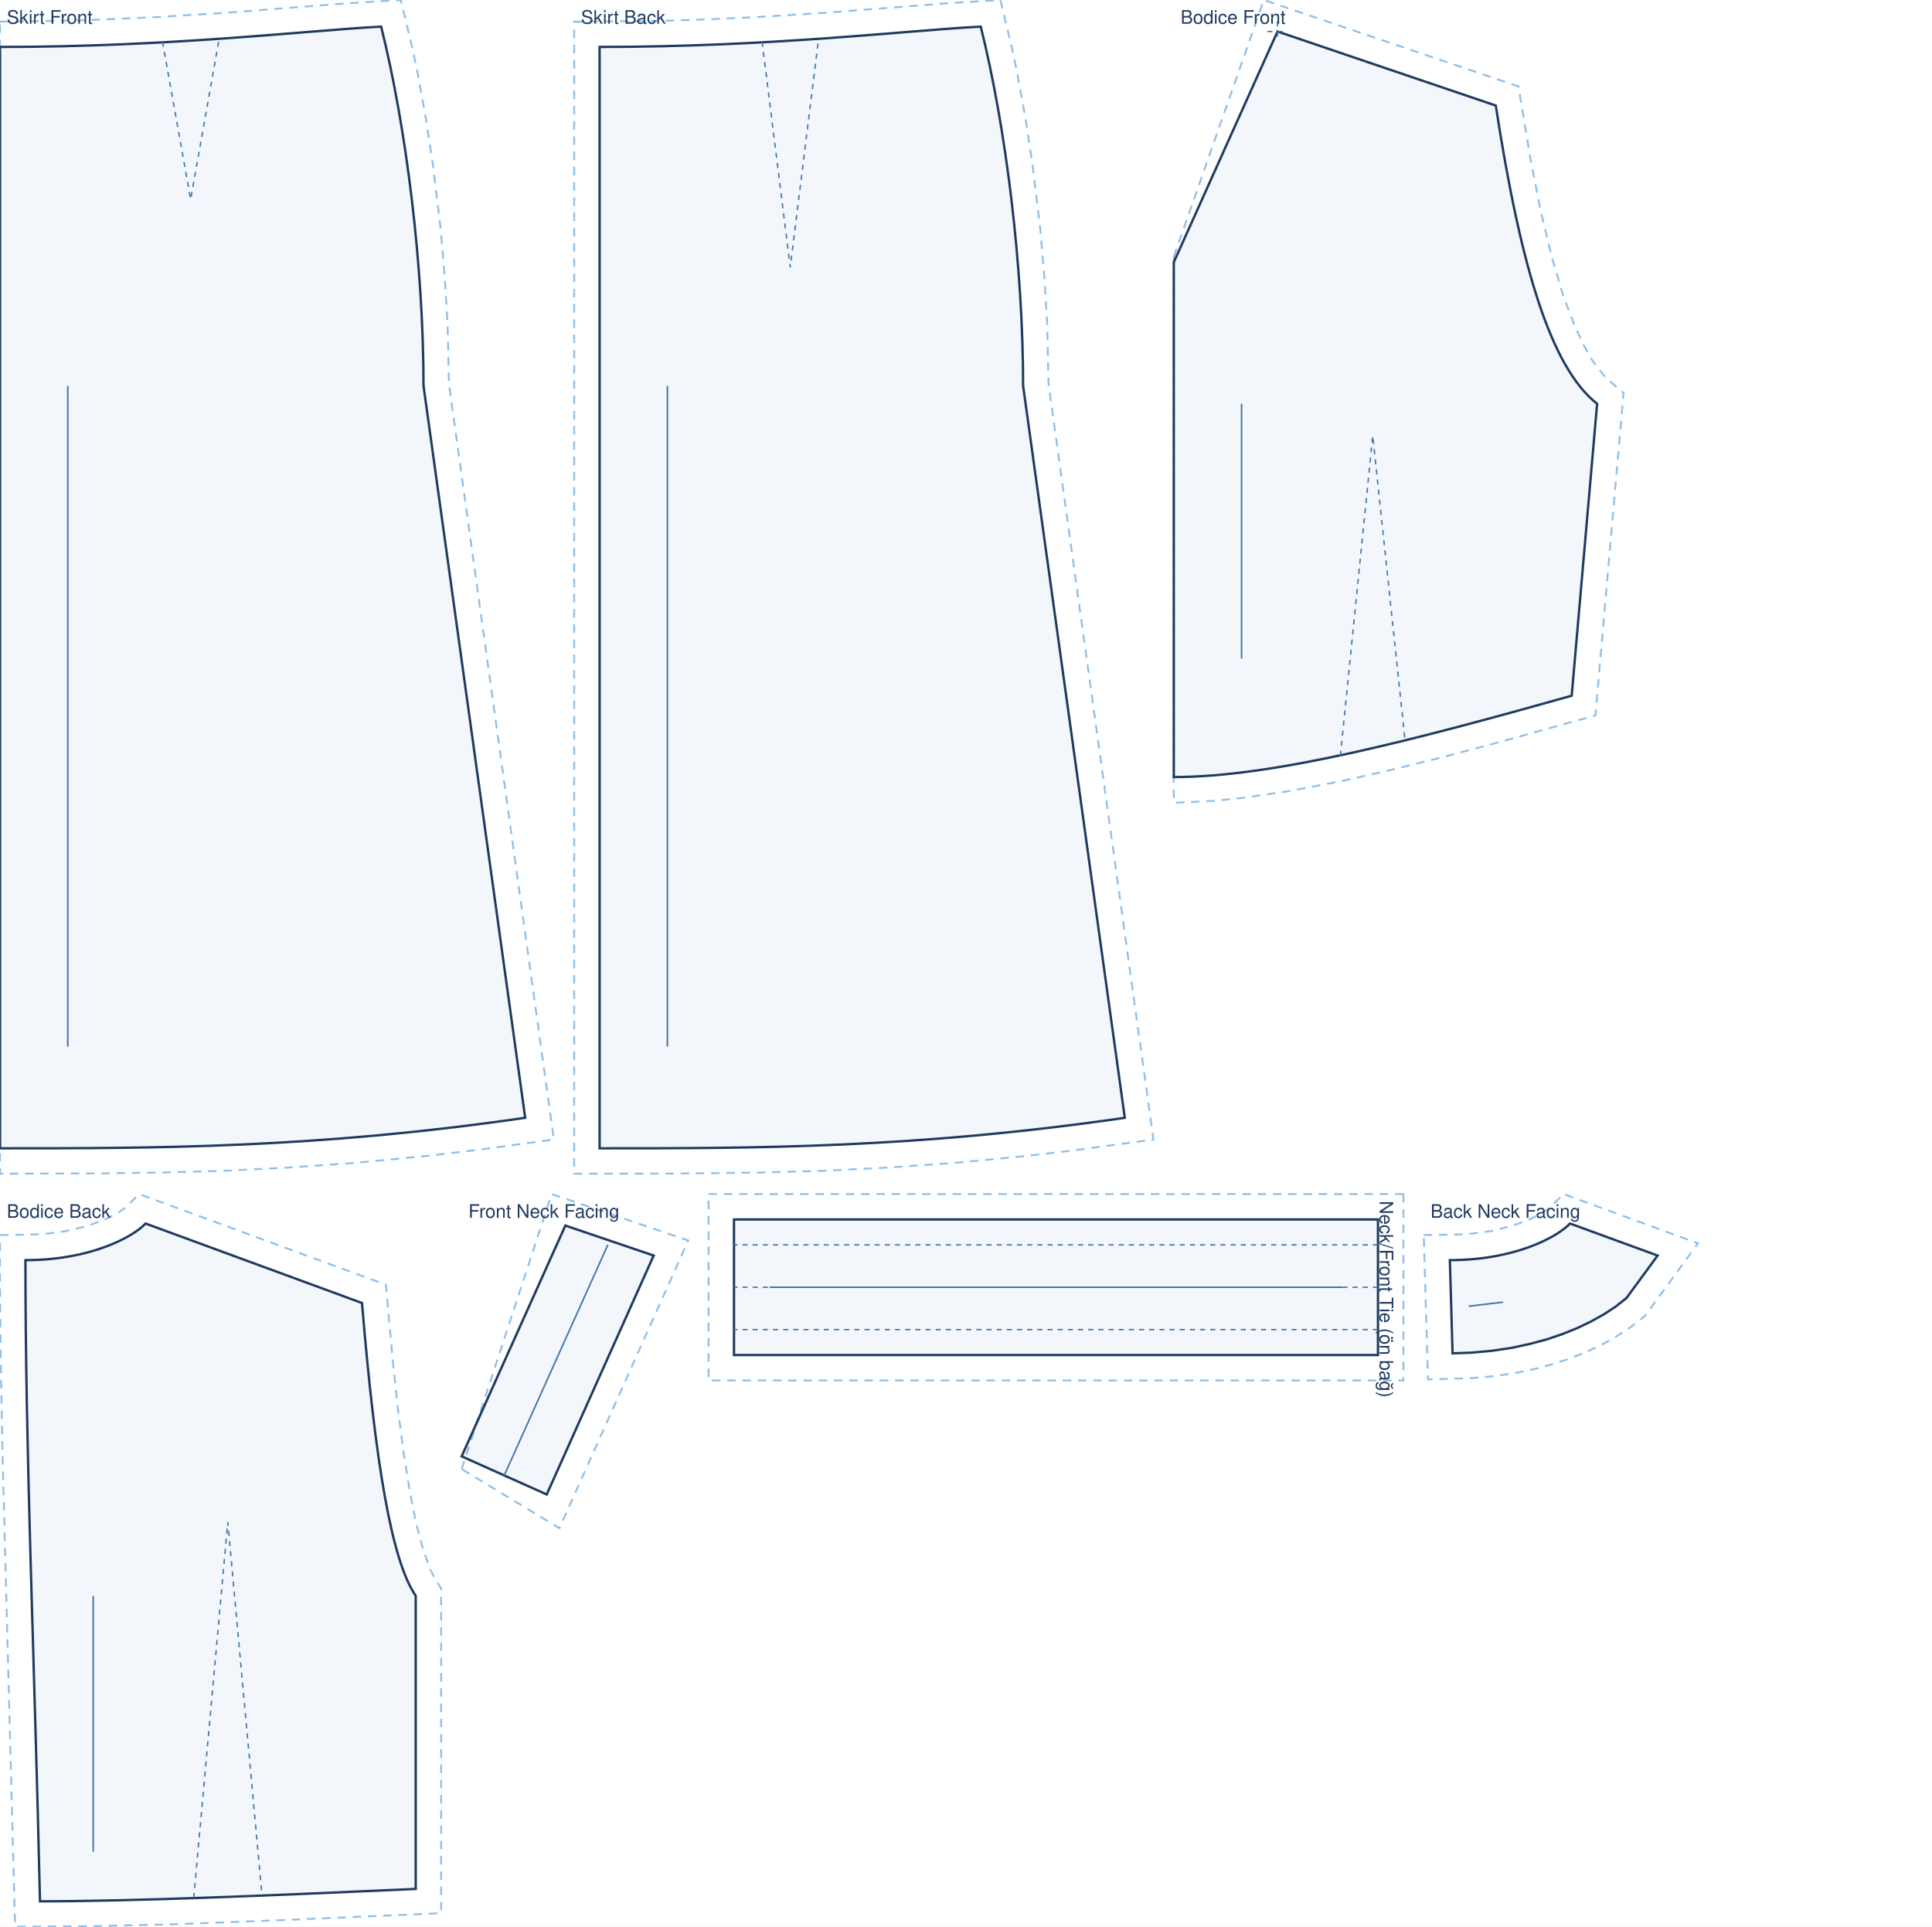
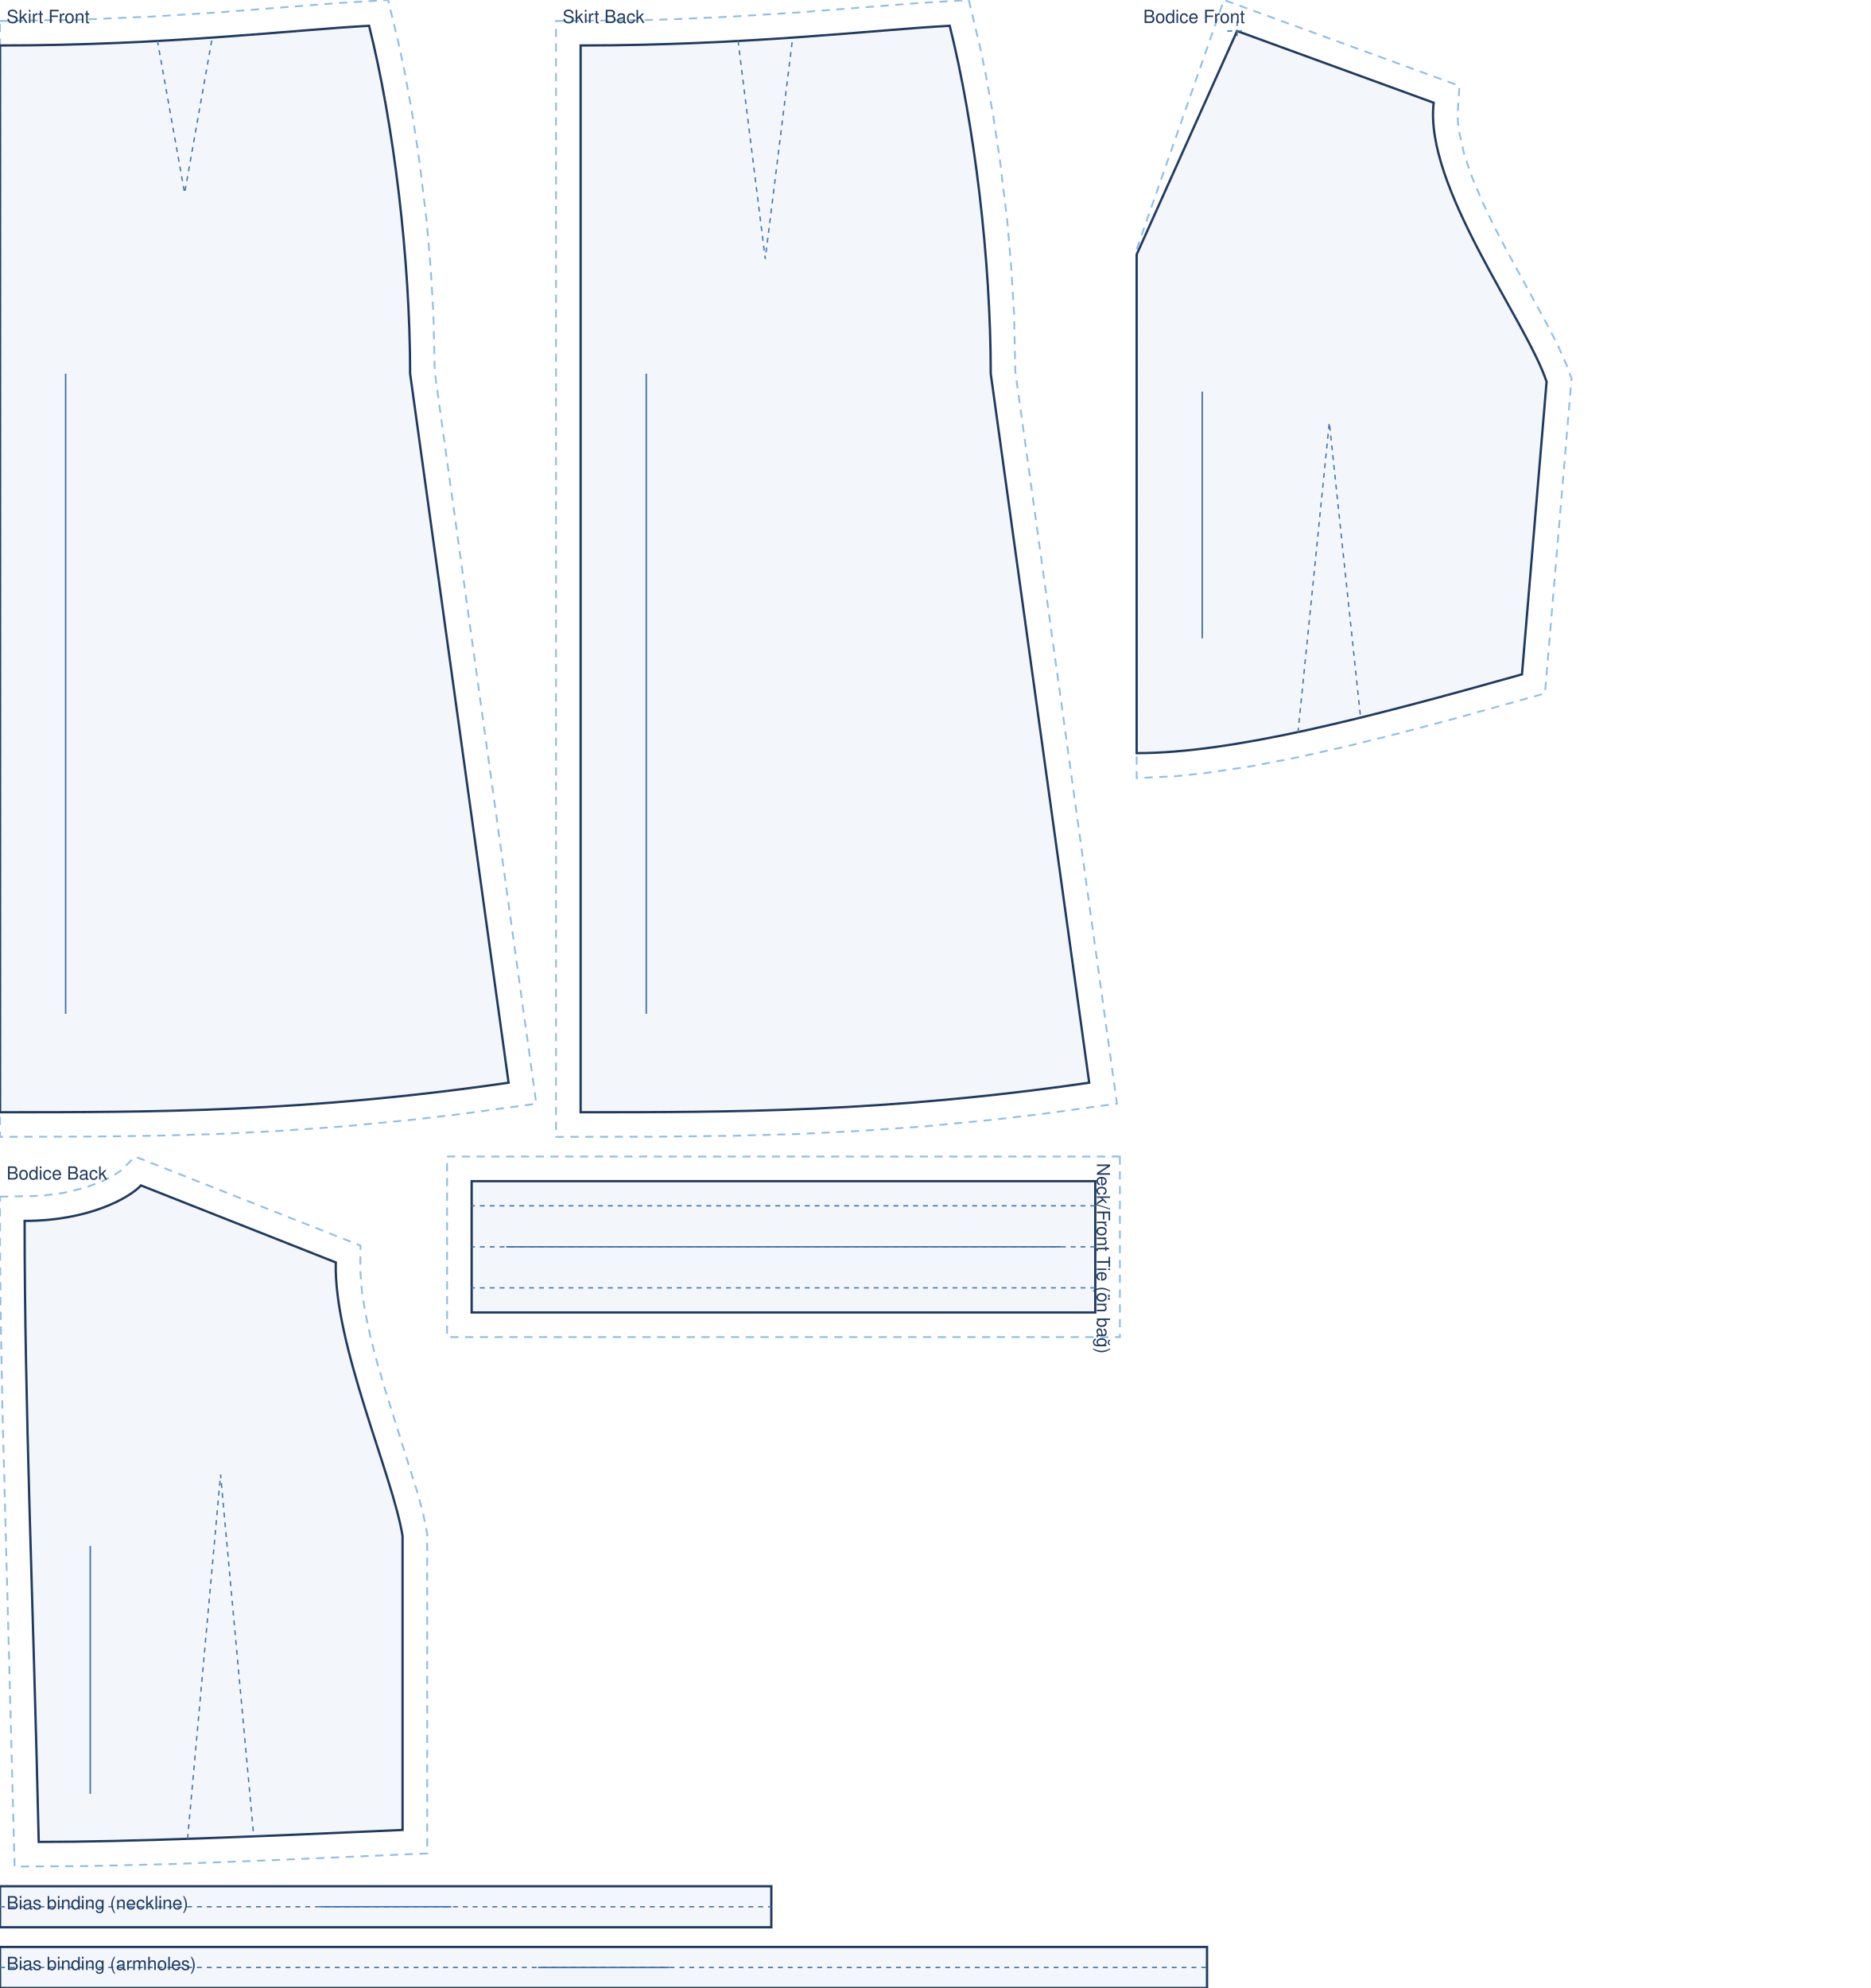
- <svg xmlns="http://www.w3.org/2000/svg" viewBox="0 0 1140.0 1137.1" width="100%" role="img">
-   <rect width="1140.0" height="1137.1" fill="#fff" />
+ <svg xmlns="http://www.w3.org/2000/svg" viewBox="0 0 1140.0 1211.3" width="100%" role="img">
+   <rect width="1140.0" height="1211.3" fill="#fff" />
  <path transform="translate(0.0 27.7)" d="M 0.0 -14.9 L 48.2 -15.7 L 92.5 -17.6 L 132.5 -20.1 L 205.4 -25.8 L 236.5 -27.7 L 243.2 0.2 L 246.7 16.8 L 251.4 42.8 L 255.5 70.0 L 260.0 107.2 L 262.4 135.4 L 264.1 163.5 L 264.9 198.9 L 326.8 644.8 L 281.4 651.0 L 252.0 654.5 L 209.8 658.6 L 169.7 661.4 L 131.4 663.3 L 94.4 664.3 L 58.5 664.8 L 0.0 665.0 Z" fill="none" stroke="#8fbfe8" stroke-width="1.1" stroke-dasharray="5 4" />
  <path transform="translate(0.0 27.7)" d="M 0.0 0.0 C 101.2 0.0 179.9 -9.6 224.9 -12.0 C 239.9 48.0 249.9 130.0 249.9 200.0 L 309.9 632.0 C 185.9 650.0 93.0 650.0 0.0 650.0 L 0.0 0.0 Z" fill="rgba(63,116,168,.06)" stroke="#1f3a5f" stroke-width="1.4" />
  <path transform="translate(0.0 27.7)" d="M 95.9 -3.0 L 112.5 90.0 L 129.0 -3.0" fill="none" stroke="#3f74a8" stroke-width="0.8" stroke-dasharray="3 3" />
  <line transform="translate(0.0 27.7)" x1="40.0" y1="200.0" x2="40.0" y2="590.0" stroke="#3f74a8" stroke-width="0.9" />
  <text transform="translate(0.0 27.7)" x="4.0" y="-13.7" font-family="Helvetica,Arial,sans-serif" font-size="11" fill="#1f3a5f">Skirt Front</text>
  <path transform="translate(353.8 27.7)" d="M -15.0 -14.9 L 36.5 -15.4 L 59.7 -16.1 L 92.5 -17.6 L 132.5 -20.1 L 205.4 -25.8 L 236.5 -27.7 L 243.2 0.2 L 246.7 16.8 L 251.4 42.8 L 255.5 70.0 L 260.0 107.2 L 262.4 135.4 L 264.1 163.5 L 264.9 198.9 L 326.8 644.8 L 281.4 651.0 L 252.0 654.5 L 209.8 658.6 L 169.7 661.4 L 131.4 663.3 L 94.4 664.3 L 46.7 664.9 L -15.0 665.0 Z" fill="none" stroke="#8fbfe8" stroke-width="1.1" stroke-dasharray="5 4" />
  <path transform="translate(353.8 27.7)" d="M 0.0 0.0 C 101.2 0.0 179.9 -9.6 224.9 -12.0 C 239.9 48.0 249.9 130.0 249.9 200.0 L 309.9 632.0 C 185.9 650.0 93.0 650.0 0.0 650.0 L 0.0 0.0 Z" fill="rgba(63,116,168,.06)" stroke="#1f3a5f" stroke-width="1.4" />
  <path transform="translate(353.8 27.7)" d="M 95.9 -3.0 L 112.5 130.0 L 129.0 -3.0" fill="none" stroke="#3f74a8" stroke-width="0.8" stroke-dasharray="3 3" />
  <line transform="translate(353.8 27.7)" x1="40.0" y1="200.0" x2="40.0" y2="590.0" stroke="#3f74a8" stroke-width="0.9" />
  <text transform="translate(353.8 27.7)" x="-11.0" y="-13.7" font-family="Helvetica,Arial,sans-serif" font-size="11" fill="#1f3a5f">Skirt Back</text>
-   <path transform="translate(692.6 18.6)" d="M 0.0 133.0 L 53.1 -18.6 L 203.4 32.4 L 210.5 75.5 L 216.5 105.9 L 222.9 132.5 L 229.6 155.4 L 236.8 174.3 L 241.7 184.8 L 246.7 193.6 L 249.2 197.3 L 254.2 203.4 L 256.6 205.8 L 265.4 213.3 L 248.8 403.6 L 192.8 419.2 L 159.6 428.0 L 127.8 435.9 L 97.4 442.7 L 68.6 448.2 L 41.4 452.2 L 24.3 454.0 L 0.0 455.2 L 0.0 147.6 Z" fill="none" stroke="#8fbfe8" stroke-width="1.1" stroke-dasharray="5 4" />
-   <path transform="translate(692.6 18.6)" d="M 0.0 136.2 L 61.2 0.0 L 190.0 43.7 C 204.9 140.5 222.9 198.6 249.8 219.7 L 234.8 392.0 C 140.8 418.4 58.7 440.0 0.0 440.0 C 0.0 318.5 0.0 227.3 0.0 136.2 Z" fill="rgba(63,116,168,.06)" stroke="#1f3a5f" stroke-width="1.4" />
-   <path transform="translate(692.6 18.6)" d="M 98.3 427.5 L 117.4 238.5 L 136.5 418.8 M 55.2 0.0 L 67.2 0.0 M 61.2 -6.0 L 61.2 6.0" fill="none" stroke="#3f74a8" stroke-width="0.8" stroke-dasharray="3 3" />
-   <line transform="translate(692.6 18.6)" x1="40.0" y1="219.7" x2="40.0" y2="370.0" stroke="#3f74a8" stroke-width="0.9" />
-   <text transform="translate(692.6 18.6)" x="4.0" y="-4.6" font-family="Helvetica,Arial,sans-serif" font-size="11" fill="#1f3a5f">Bodice Front</text>
-   <path transform="translate(15.0 722.1)" d="M -15.0 6.8 L 4.4 6.5 L 12.6 6.0 L 23.9 4.5 L 36.7 1.4 L 47.0 -2.4 L 54.6 -6.3 L 59.1 -9.4 L 67.1 -17.4 L 212.7 36.1 L 216.6 79.3 L 219.8 109.3 L 223.2 135.7 L 226.9 158.5 L 230.7 177.6 L 234.8 192.9 L 238.9 204.2 L 241.5 209.3 L 245.3 215.4 L 245.3 407.0 L 156.4 410.9 L 89.1 413.5 L 38.3 414.7 L -6.1 415.0 L -13.5 136.9 L -14.6 78.7 L -15.0 35.8 Z" fill="none" stroke="#8fbfe8" stroke-width="1.1" stroke-dasharray="5 4" />
-   <path transform="translate(15.0 722.1)" d="M 0.0 21.6 C 39.0 21.6 63.8 7.6 70.9 0.0 L 198.6 46.9 C 206.5 141.9 216.1 199.0 230.3 219.7 L 230.3 392.7 C 141.6 396.7 64.0 400.0 8.6 400.0 C 5.1 248.6 0.0 135.1 0.0 21.6 Z" fill="rgba(63,116,168,.06)" stroke="#1f3a5f" stroke-width="1.4" />
-   <path transform="translate(15.0 722.1)" d="M 99.3 398.1 L 119.4 176.2 L 139.6 396.5" fill="none" stroke="#3f74a8" stroke-width="0.8" stroke-dasharray="3 3" />
-   <line transform="translate(15.0 722.1)" x1="40.0" y1="219.7" x2="40.0" y2="370.7" stroke="#3f74a8" stroke-width="0.9" />
-   <text transform="translate(15.0 722.1)" x="-11.0" y="-3.4" font-family="Helvetica,Arial,sans-serif" font-size="11" fill="#1f3a5f">Bodice Back</text>
-   <path transform="translate(272.4 723.3)" d="M 0.0 143.7 L 53.1 -18.6 L 133.7 8.8 L 57.7 178.6 Z" fill="none" stroke="#8fbfe8" stroke-width="1.1" stroke-dasharray="5 4" />
-   <path transform="translate(272.4 723.3)" d="M 0.0 136.2 L 61.2 0.0 L 113.3 17.7 L 50.2 158.7 Z" fill="rgba(63,116,168,.06)" stroke="#1f3a5f" stroke-width="1.4" />
-   <line transform="translate(272.4 723.3)" x1="25.1" y1="147.5" x2="86.3" y2="11.3" stroke="#3f74a8" stroke-width="0.9" />
-   <text transform="translate(272.4 723.3)" x="4.0" y="-4.6" font-family="Helvetica,Arial,sans-serif" font-size="11" fill="#1f3a5f">Front Neck Facing</text>
-   <path transform="translate(813.1 719.7) rotate(90)" d="M -15.0 -15.0 L 95.0 -15.0 L 95.0 395.0 L -15.0 395.0 Z" fill="none" stroke="#8fbfe8" stroke-width="1.1" stroke-dasharray="5 4" />
-   <path transform="translate(813.1 719.7) rotate(90)" d="M 0.0 0.0 L 80.0 0.0 L 80.0 380.0 L 0.0 380.0 Z" fill="rgba(63,116,168,.06)" stroke="#1f3a5f" stroke-width="1.4" />
-   <path transform="translate(813.1 719.7) rotate(90)" d="M 40.0 0.0 L 40.0 380.0 M 15.0 0.0 L 15.0 380.0 M 65.0 0.0 L 65.0 380.0" fill="none" stroke="#3f74a8" stroke-width="0.8" stroke-dasharray="3 3" />
-   <line transform="translate(813.1 719.7) rotate(90)" x1="40.0" y1="21.0" x2="40.0" y2="359.0" stroke="#3f74a8" stroke-width="0.9" />
-   <text transform="translate(813.1 719.7) rotate(90)" x="-11.0" y="-1.0" font-family="Helvetica,Arial,sans-serif" font-size="11" fill="#1f3a5f">Neck/Front Tie (ön bağ)</text>
-   <path transform="translate(855.5 722.1)" d="M -15.4 6.8 L 4.4 6.5 L 12.6 6.0 L 23.9 4.5 L 36.7 1.4 L 47.0 -2.4 L 54.6 -6.3 L 59.1 -9.4 L 67.1 -17.4 L 146.4 11.7 L 115.1 54.6 L 106.3 61.4 L 98.5 66.5 L 90.2 71.2 L 81.3 75.4 L 71.8 79.3 L 61.5 82.7 L 50.6 85.7 L 38.9 88.2 L 26.6 90.0 L 13.6 91.2 L -12.9 92.0 Z" fill="none" stroke="#8fbfe8" stroke-width="1.1" stroke-dasharray="5 4" />
-   <path transform="translate(855.5 722.1)" d="M 0.0 21.6 C 39.0 21.6 63.8 7.6 70.9 0.0 L 122.6 18.9 L 104.2 44.0 L 97.6 49.2 L 90.7 53.7 L 83.3 57.8 L 75.2 61.7 L 66.5 65.2 L 57.1 68.4 L 47.0 71.1 L 36.3 73.4 L 24.8 75.1 L 12.7 76.2 L 1.6 76.6 Z" fill="rgba(63,116,168,.06)" stroke="#1f3a5f" stroke-width="1.4" />
-   <line transform="translate(855.5 722.1)" x1="11.1" y1="48.8" x2="31.4" y2="46.4" stroke="#3f74a8" stroke-width="0.9" />
-   <text transform="translate(855.5 722.1)" x="-11.4" y="-3.4" font-family="Helvetica,Arial,sans-serif" font-size="11" fill="#1f3a5f">Back Neck Facing</text>
+   <path transform="translate(692.6 18.9)" d="M 0.0 133.0 L 53.2 -18.9 L 196.7 33.4 L 195.6 50.4 L 195.8 55.8 L 196.6 61.8 L 199.5 74.8 L 204.3 88.9 L 210.6 103.9 L 217.9 119.2 L 225.9 134.5 L 249.8 178.2 L 256.5 191.2 L 261.9 203.3 L 265.0 211.7 L 248.8 403.6 L 192.8 419.2 L 159.6 428.0 L 127.8 435.9 L 97.4 442.7 L 68.6 448.2 L 41.4 452.2 L 24.3 454.0 L 0.0 455.2 L 0.0 147.6 Z" fill="none" stroke="#8fbfe8" stroke-width="1.1" stroke-dasharray="5 4" />
+   <path transform="translate(692.6 18.9)" d="M 0.0 136.2 L 61.2 0.0 L 181.0 43.7 C 175.0 94.7 237.4 176.3 249.8 213.7 L 234.8 392.0 C 140.8 418.4 58.7 440.0 0.0 440.0 C 0.0 318.5 0.0 227.3 0.0 136.2 Z" fill="rgba(63,116,168,.06)" stroke="#1f3a5f" stroke-width="1.4" />
+   <path transform="translate(692.6 18.9)" d="M 98.3 427.5 L 117.4 238.5 L 136.5 418.8 M 55.2 0.0 L 67.2 0.0 M 61.2 -6.0 L 61.2 6.0" fill="none" stroke="#3f74a8" stroke-width="0.8" stroke-dasharray="3 3" />
+   <line transform="translate(692.6 18.9)" x1="40.0" y1="219.7" x2="40.0" y2="370.0" stroke="#3f74a8" stroke-width="0.9" />
+   <text transform="translate(692.6 18.9)" x="4.0" y="-4.9" font-family="Helvetica,Arial,sans-serif" font-size="11" fill="#1f3a5f">Bodice Front</text>
+   <path transform="translate(15.0 722.3)" d="M -15.0 6.8 L 4.4 6.5 L 12.6 6.0 L 23.9 4.5 L 36.7 1.4 L 47.0 -2.4 L 54.6 -6.3 L 59.1 -9.4 L 67.3 -17.6 L 204.6 36.6 L 204.6 52.8 L 205.6 65.1 L 207.8 78.6 L 210.9 93.0 L 214.8 108.0 L 219.3 123.2 L 239.6 187.9 L 242.9 200.2 L 245.3 212.3 L 245.3 407.0 L 156.4 410.9 L 89.1 413.5 L 38.3 414.7 L -6.1 415.0 L -13.5 136.9 L -14.6 78.7 L -15.0 35.8 Z" fill="none" stroke="#8fbfe8" stroke-width="1.1" stroke-dasharray="5 4" />
+   <path transform="translate(15.0 722.3)" d="M 0.0 21.6 C 39.0 21.6 63.8 7.6 70.9 0.0 L 189.6 46.9 C 188.3 96.9 224.5 177.0 230.3 213.7 L 230.3 392.7 C 141.6 396.7 64.0 400.0 8.6 400.0 C 5.1 248.6 0.0 135.1 0.0 21.6 Z" fill="rgba(63,116,168,.06)" stroke="#1f3a5f" stroke-width="1.4" />
+   <path transform="translate(15.0 722.3)" d="M 99.3 398.1 L 119.4 176.2 L 139.6 396.5" fill="none" stroke="#3f74a8" stroke-width="0.8" stroke-dasharray="3 3" />
+   <line transform="translate(15.0 722.3)" x1="40.0" y1="219.7" x2="40.0" y2="370.7" stroke="#3f74a8" stroke-width="0.9" />
+   <text transform="translate(15.0 722.3)" x="-11.0" y="-3.6" font-family="Helvetica,Arial,sans-serif" font-size="11" fill="#1f3a5f">Bodice Back</text>
+   <path transform="translate(667.4 719.7) rotate(90)" d="M -15.0 -15.0 L 95.0 -15.0 L 95.0 395.0 L -15.0 395.0 Z" fill="none" stroke="#8fbfe8" stroke-width="1.1" stroke-dasharray="5 4" />
+   <path transform="translate(667.4 719.7) rotate(90)" d="M 0.0 0.0 L 80.0 0.0 L 80.0 380.0 L 0.0 380.0 Z" fill="rgba(63,116,168,.06)" stroke="#1f3a5f" stroke-width="1.4" />
+   <path transform="translate(667.4 719.7) rotate(90)" d="M 40.0 0.0 L 40.0 380.0 M 15.0 0.0 L 15.0 380.0 M 65.0 0.0 L 65.0 380.0" fill="none" stroke="#3f74a8" stroke-width="0.8" stroke-dasharray="3 3" />
+   <line transform="translate(667.4 719.7) rotate(90)" x1="40.0" y1="21.0" x2="40.0" y2="359.0" stroke="#3f74a8" stroke-width="0.9" />
+   <text transform="translate(667.4 719.7) rotate(90)" x="-11.0" y="-1.0" font-family="Helvetica,Arial,sans-serif" font-size="11" fill="#1f3a5f">Neck/Front Tie (ön bağ)</text>
+   <path transform="translate(0.0 1149.3)" d="M 0.0 0.0 L 470.0 0.0 L 470.0 25.0 L 0.0 25.0 Z" fill="rgba(63,116,168,.06)" stroke="#1f3a5f" stroke-width="1.4" />
+   <path transform="translate(0.0 1149.3)" d="M 0.0 12.5 L 470.0 12.5" fill="none" stroke="#3f74a8" stroke-width="0.8" stroke-dasharray="3 3" />
+   <line transform="translate(0.0 1149.3)" x1="195.0" y1="12.5" x2="275.0" y2="12.5" stroke="#3f74a8" stroke-width="0.9" />
+   <text transform="translate(0.0 1149.3)" x="4.0" y="14.0" font-family="Helvetica,Arial,sans-serif" font-size="11" fill="#1f3a5f">Bias binding (neckline)</text>
+   <path transform="translate(0.0 1186.3)" d="M 0.0 0.0 L 735.5 0.0 L 735.5 25.0 L 0.0 25.0 Z" fill="rgba(63,116,168,.06)" stroke="#1f3a5f" stroke-width="1.4" />
+   <path transform="translate(0.0 1186.3)" d="M 0.0 12.5 L 735.5 12.5" fill="none" stroke="#3f74a8" stroke-width="0.8" stroke-dasharray="3 3" />
+   <line transform="translate(0.0 1186.3)" x1="327.8" y1="12.5" x2="407.8" y2="12.5" stroke="#3f74a8" stroke-width="0.9" />
+   <text transform="translate(0.0 1186.3)" x="4.0" y="14.0" font-family="Helvetica,Arial,sans-serif" font-size="11" fill="#1f3a5f">Bias binding (armholes)</text>
</svg>
